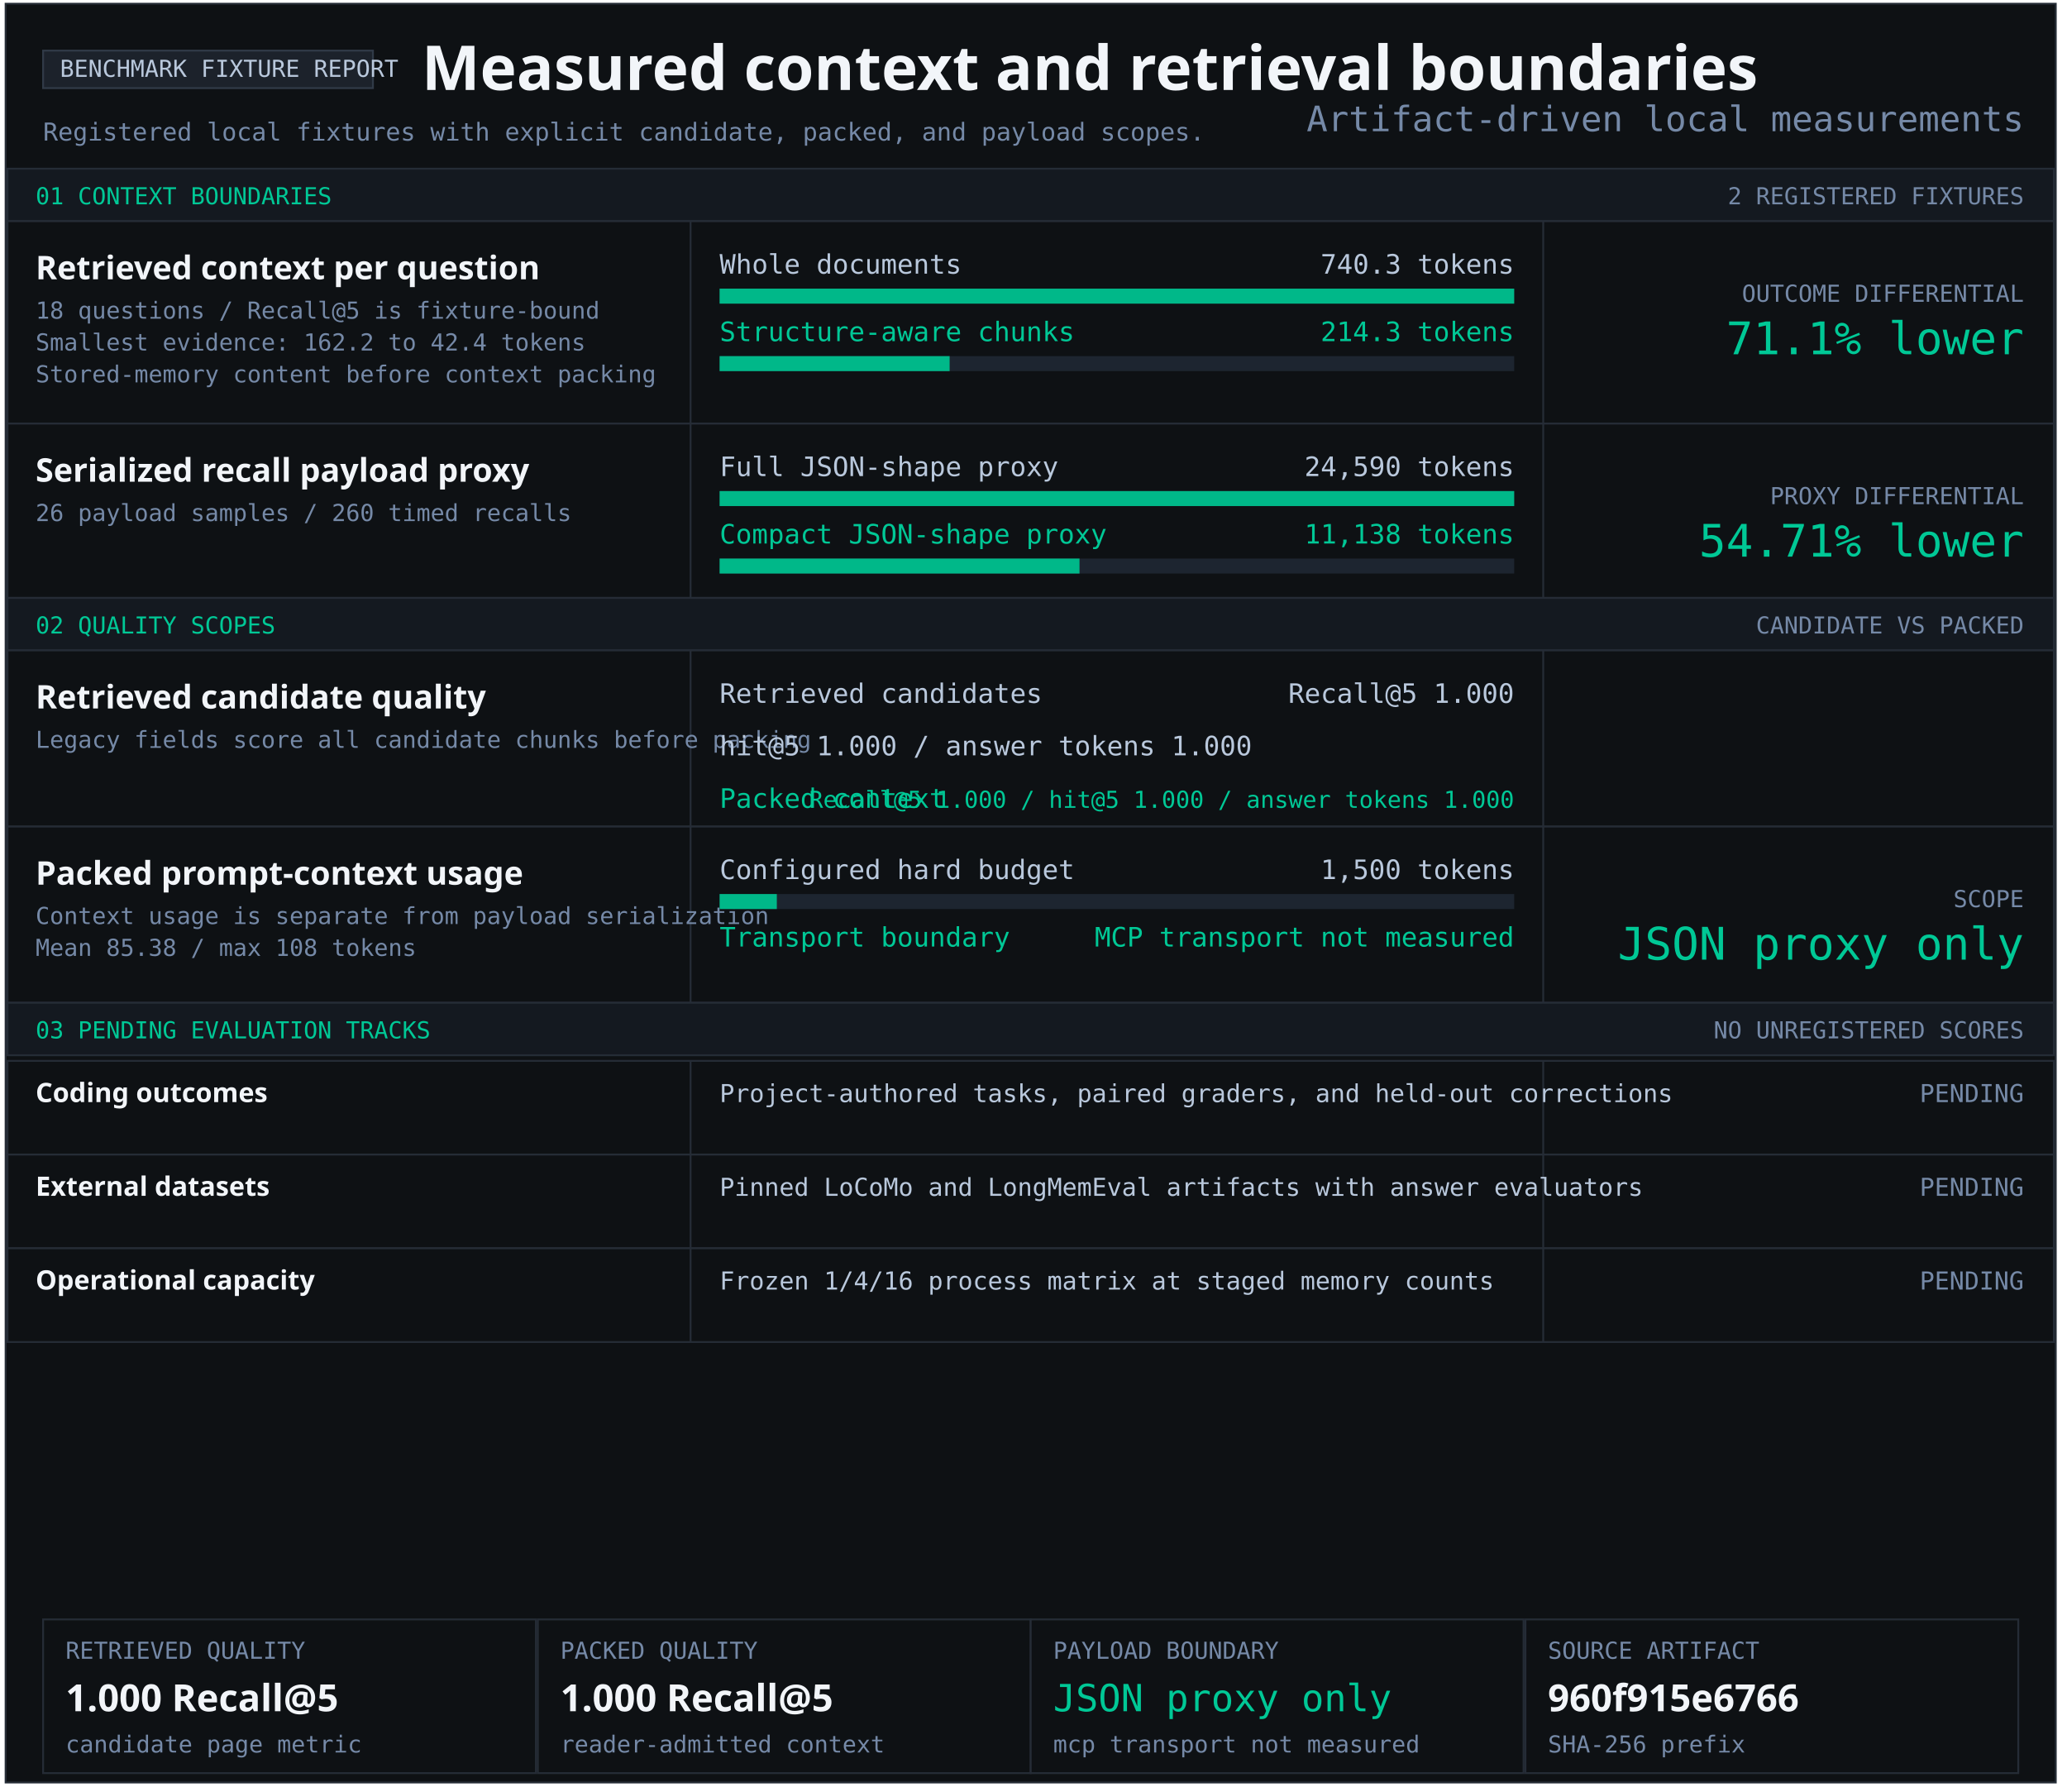
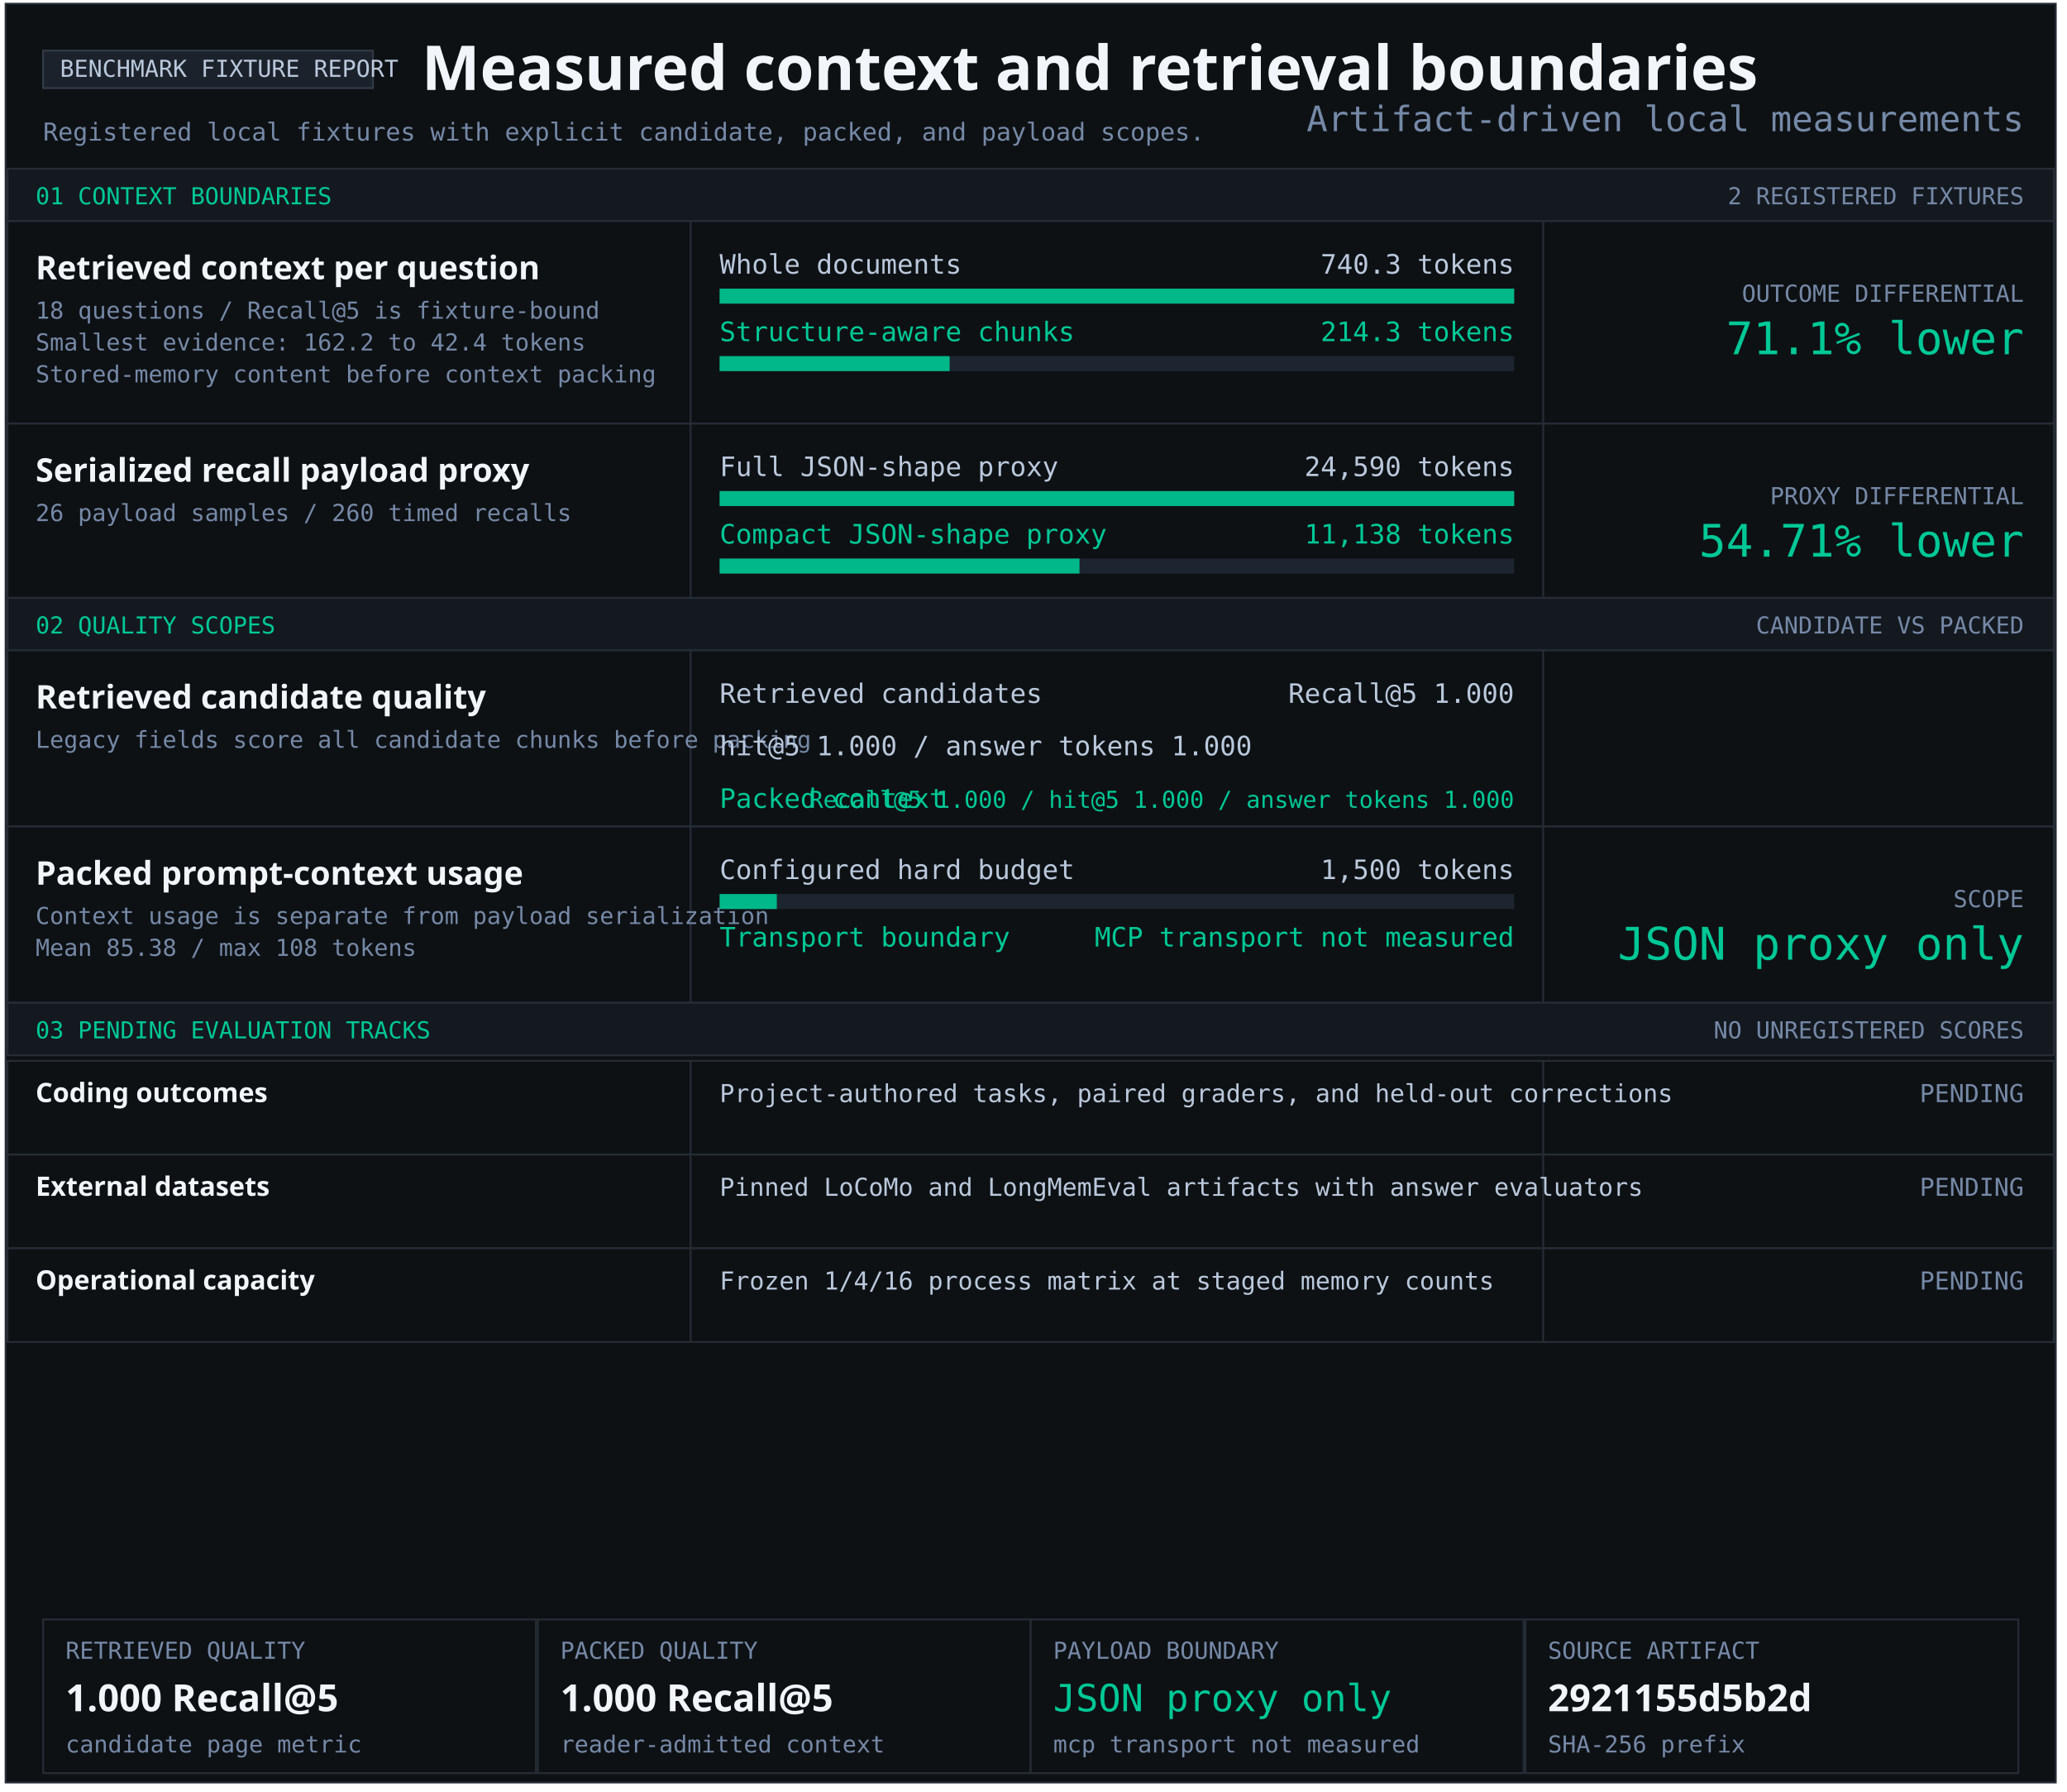
<svg xmlns="http://www.w3.org/2000/svg" width="1103" height="956" viewBox="0 0 1103 956" role="img" aria-labelledby="title desc">
  <style>text{font-family:Consolas,monospace;fill:#b9c8dc} .heading{font-family:Segoe UI,sans-serif;font-weight:700;fill:#f2f5f9} .green{fill:#00c896}.muted{fill:#7589a7}</style>
  <rect x="3" y="2" width="1094" height="949" fill="#0e1114" stroke="#252c36" />
  <rect x="23" y="27" width="176" height="20" fill="#1c222b" stroke="#303a47" />
  <text x="32" y="41" font-size="12.5" text-anchor="start">BENCHMARK FIXTURE REPORT</text>
  <text x="225" y="48" font-size="33" class="heading" text-anchor="start">Measured context and retrieval boundaries</text>
  <text x="23" y="75" font-size="13.2" class="muted" text-anchor="start">Registered local fixtures with explicit candidate, packed, and payload scopes.</text>
  <rect x="4" y="90" width="1092" height="28" fill="#141920" stroke="#252c36" />
  <text x="19" y="109" font-size="12.5" class="green" text-anchor="start">01 CONTEXT BOUNDARIES</text>
  <text x="1080" y="109" font-size="12.5" class="muted" text-anchor="end">2 REGISTERED FIXTURES</text>
  <rect x="4" y="118" width="1092" height="108" fill="#0e1114" stroke="#252c36" />
  <rect x="368" y="118" width="1" height="108" fill="#252c36" />
  <rect x="823" y="118" width="1" height="108" fill="#252c36" />
  <g aria-label="Structure-aware chunking; 740.3 to 214.3 tokens">
    <text x="19" y="149" font-size="17.4" class="heading" text-anchor="start">Retrieved context per question</text>
    <text x="19" y="170" font-size="12.5" class="muted" text-anchor="start">18 questions / Recall@5 is fixture-bound</text>
    <text x="19" y="187" font-size="12.5" class="muted" text-anchor="start">Smallest evidence: 162.2 to 42.4 tokens</text>
    <text x="19" y="204" font-size="12.5" class="muted" text-anchor="start">Stored-memory content before context packing</text>
    <text x="384" y="146" font-size="14.3" text-anchor="start">Whole documents</text>
    <text x="808" y="146" font-size="14.3" text-anchor="end">740.3 tokens</text>
    <rect x="384" y="154" width="424" height="8" fill="#1d2530" />
    <rect x="384" y="154" width="424.00" height="8" fill="#00b889" />
    <text x="384" y="182" font-size="14.3" class="green" text-anchor="start">Structure-aware chunks</text>
    <text x="808" y="182" font-size="14.3" class="green" text-anchor="end">214.3 tokens</text>
    <rect x="384" y="190" width="424" height="8" fill="#1d2530" />
    <rect x="384" y="190" width="122.74" height="8" fill="#00b889" />
    <text x="1080" y="161" font-size="12.5" class="muted" text-anchor="end">OUTCOME DIFFERENTIAL</text>
    <text x="1080" y="189" font-size="24" class="green" text-anchor="end">71.1% lower</text>
  </g>
  <rect x="4" y="226" width="1092" height="93" fill="#0e1114" stroke="#252c36" />
  <rect x="368" y="226" width="1" height="93" fill="#252c36" />
  <rect x="823" y="226" width="1" height="93" fill="#252c36" />
  <g aria-label="Serialized JSON-shape payload proxy; 24,590 full; 11,138 compact">
    <text x="19" y="257" font-size="17.4" class="heading" text-anchor="start">Serialized recall payload proxy</text>
    <text x="19" y="278" font-size="12.5" class="muted" text-anchor="start">26 payload samples / 260 timed recalls</text>
    <text x="384" y="254" font-size="14.3" text-anchor="start">Full JSON-shape proxy</text>
    <text x="808" y="254" font-size="14.3" text-anchor="end">24,590 tokens</text>
    <rect x="384" y="262" width="424" height="8" fill="#1d2530" />
    <rect x="384" y="262" width="424.00" height="8" fill="#00b889" />
    <text x="384" y="290" font-size="14.3" class="green" text-anchor="start">Compact JSON-shape proxy</text>
    <text x="808" y="290" font-size="14.3" class="green" text-anchor="end">11,138 tokens</text>
    <rect x="384" y="298" width="424" height="8" fill="#1d2530" />
    <rect x="384" y="298" width="192.05" height="8" fill="#00b889" />
    <text x="1080" y="269" font-size="12.5" class="muted" text-anchor="end">PROXY DIFFERENTIAL</text>
    <text x="1080" y="297" font-size="24" class="green" text-anchor="end">54.71% lower</text>
  </g>
  <rect x="4" y="319" width="1092" height="28" fill="#141920" stroke="#252c36" />
  <text x="19" y="338" font-size="12.5" class="green" text-anchor="start">02 QUALITY SCOPES</text>
  <text x="1080" y="338" font-size="12.5" class="muted" text-anchor="end">CANDIDATE VS PACKED</text>
  <rect x="4" y="347" width="1092" height="94" fill="#0e1114" stroke="#252c36" />
  <rect x="368" y="347" width="1" height="94" fill="#252c36" />
  <rect x="823" y="347" width="1" height="94" fill="#252c36" />
  <g aria-label="Retrieved candidate quality and packed context quality">
    <text x="19" y="378" font-size="17.4" class="heading" text-anchor="start">Retrieved candidate quality</text>
    <text x="19" y="399" font-size="12.5" class="muted" text-anchor="start">Legacy fields score all candidate chunks before packing</text>
    <text x="384" y="375" font-size="14.3" text-anchor="start">Retrieved candidates</text>
    <text x="808" y="375" font-size="14.3" text-anchor="end">Recall@5 1.000</text>
    <text x="384" y="403" font-size="14.3" text-anchor="start">hit@5 1.000 / answer tokens 1.000</text>
    <text x="384" y="431" font-size="14.3" class="green" text-anchor="start">Packed context</text>
    <text x="808" y="431" font-size="12.5" class="green" text-anchor="end">Recall@5 1.000 / hit@5 1.000 / answer tokens 1.000</text>
  </g>
  <rect x="4" y="441" width="1092" height="94" fill="#0e1114" stroke="#252c36" />
  <rect x="368" y="441" width="1" height="94" fill="#252c36" />
  <rect x="823" y="441" width="1" height="94" fill="#252c36" />
  <text x="19" y="472" font-size="17.4" class="heading" text-anchor="start">Packed prompt-context usage</text>
  <text x="19" y="493" font-size="12.5" class="muted" text-anchor="start">Context usage is separate from payload serialization</text>
  <text x="19" y="510" font-size="12.5" class="muted" text-anchor="start">Mean 85.38 / max 108 tokens</text>
  <text x="384" y="469" font-size="14.3" text-anchor="start">Configured hard budget</text>
  <text x="808" y="469" font-size="14.3" text-anchor="end">1,500 tokens</text>
  <rect x="384" y="477" width="424" height="8" fill="#1d2530" />
  <rect x="384" y="477" width="30.53" height="8" fill="#00b889" />
  <text x="384" y="505" font-size="14.3" class="green" text-anchor="start">Transport boundary</text>
  <text x="808" y="505" font-size="14.3" class="green" text-anchor="end">MCP transport not measured</text>
  <text x="1080" y="484" font-size="12.5" class="muted" text-anchor="end">SCOPE</text>
  <text x="1080" y="512" font-size="24" class="green" text-anchor="end">JSON proxy only</text>
  <rect x="4" y="535" width="1092" height="28" fill="#141920" stroke="#252c36" />
  <text x="19" y="554" font-size="12.5" class="green" text-anchor="start">03 PENDING EVALUATION TRACKS</text>
  <text x="1080" y="554" font-size="12.5" class="muted" text-anchor="end">NO UNREGISTERED SCORES</text>
  <rect x="4" y="566" width="1092" height="50" fill="#0e1114" stroke="#252c36" />
  <rect x="368" y="566" width="1" height="50" fill="#252c36" />
  <rect x="823" y="566" width="1" height="50" fill="#252c36" />
  <text x="19" y="588" font-size="14.3" class="heading" text-anchor="start">Coding outcomes</text>
  <text x="384" y="588" font-size="13.2" text-anchor="start">Project-authored tasks, paired graders, and held-out corrections</text>
  <text x="1080" y="588" font-size="13.2" class="muted" text-anchor="end">PENDING</text>
  <rect x="4" y="616" width="1092" height="50" fill="#0e1114" stroke="#252c36" />
  <rect x="368" y="616" width="1" height="50" fill="#252c36" />
  <rect x="823" y="616" width="1" height="50" fill="#252c36" />
  <text x="19" y="638" font-size="14.3" class="heading" text-anchor="start">External datasets</text>
  <text x="384" y="638" font-size="13.2" text-anchor="start">Pinned LoCoMo and LongMemEval artifacts with answer evaluators</text>
  <text x="1080" y="638" font-size="13.2" class="muted" text-anchor="end">PENDING</text>
  <rect x="4" y="666" width="1092" height="50" fill="#0e1114" stroke="#252c36" />
  <rect x="368" y="666" width="1" height="50" fill="#252c36" />
  <rect x="823" y="666" width="1" height="50" fill="#252c36" />
  <text x="19" y="688" font-size="14.3" class="heading" text-anchor="start">Operational capacity</text>
  <text x="384" y="688" font-size="13.2" text-anchor="start">Frozen 1/4/16 process matrix at staged memory counts</text>
  <text x="1080" y="688" font-size="13.2" class="muted" text-anchor="end">PENDING</text>
  <rect x="23" y="864" width="263" height="82" fill="#0e1114" stroke="#252c36" />
  <text x="35" y="885" font-size="12.5" class="muted" text-anchor="start">RETRIEVED QUALITY</text>
  <text x="35" y="913" font-size="20" class="heading" text-anchor="start">1.000 Recall@5</text>
  <text x="35" y="935" font-size="12.5" class="muted" text-anchor="start">candidate page metric</text>
  <rect x="287" y="864" width="263" height="82" fill="#0e1114" stroke="#252c36" />
  <text x="299" y="885" font-size="12.5" class="muted" text-anchor="start">PACKED QUALITY</text>
  <text x="299" y="913" font-size="20" class="heading" text-anchor="start">1.000 Recall@5</text>
  <text x="299" y="935" font-size="12.5" class="muted" text-anchor="start">reader-admitted context</text>
  <rect x="550" y="864" width="263" height="82" fill="#0e1114" stroke="#252c36" />
  <text x="562" y="885" font-size="12.5" class="muted" text-anchor="start">PAYLOAD BOUNDARY</text>
  <text x="562" y="913" font-size="20" class="green" text-anchor="start">JSON proxy only</text>
  <text x="562" y="935" font-size="12.5" class="muted" text-anchor="start">mcp transport not measured</text>
  <rect x="814" y="864" width="263" height="82" fill="#0e1114" stroke="#252c36" />
  <text x="826" y="885" font-size="12.5" class="muted" text-anchor="start">SOURCE ARTIFACT</text>
-   <text x="826" y="913" font-size="20" class="heading" text-anchor="start">960f915e6766</text>
+   <text x="826" y="913" font-size="20" class="heading" text-anchor="start">2921155d5b2d</text>
  <text x="826" y="935" font-size="12.5" class="muted" text-anchor="start">SHA-256 prefix</text>
  <text x="1080" y="70" font-size="18.7" class="muted" text-anchor="end">Artifact-driven local measurements</text>
</svg>
